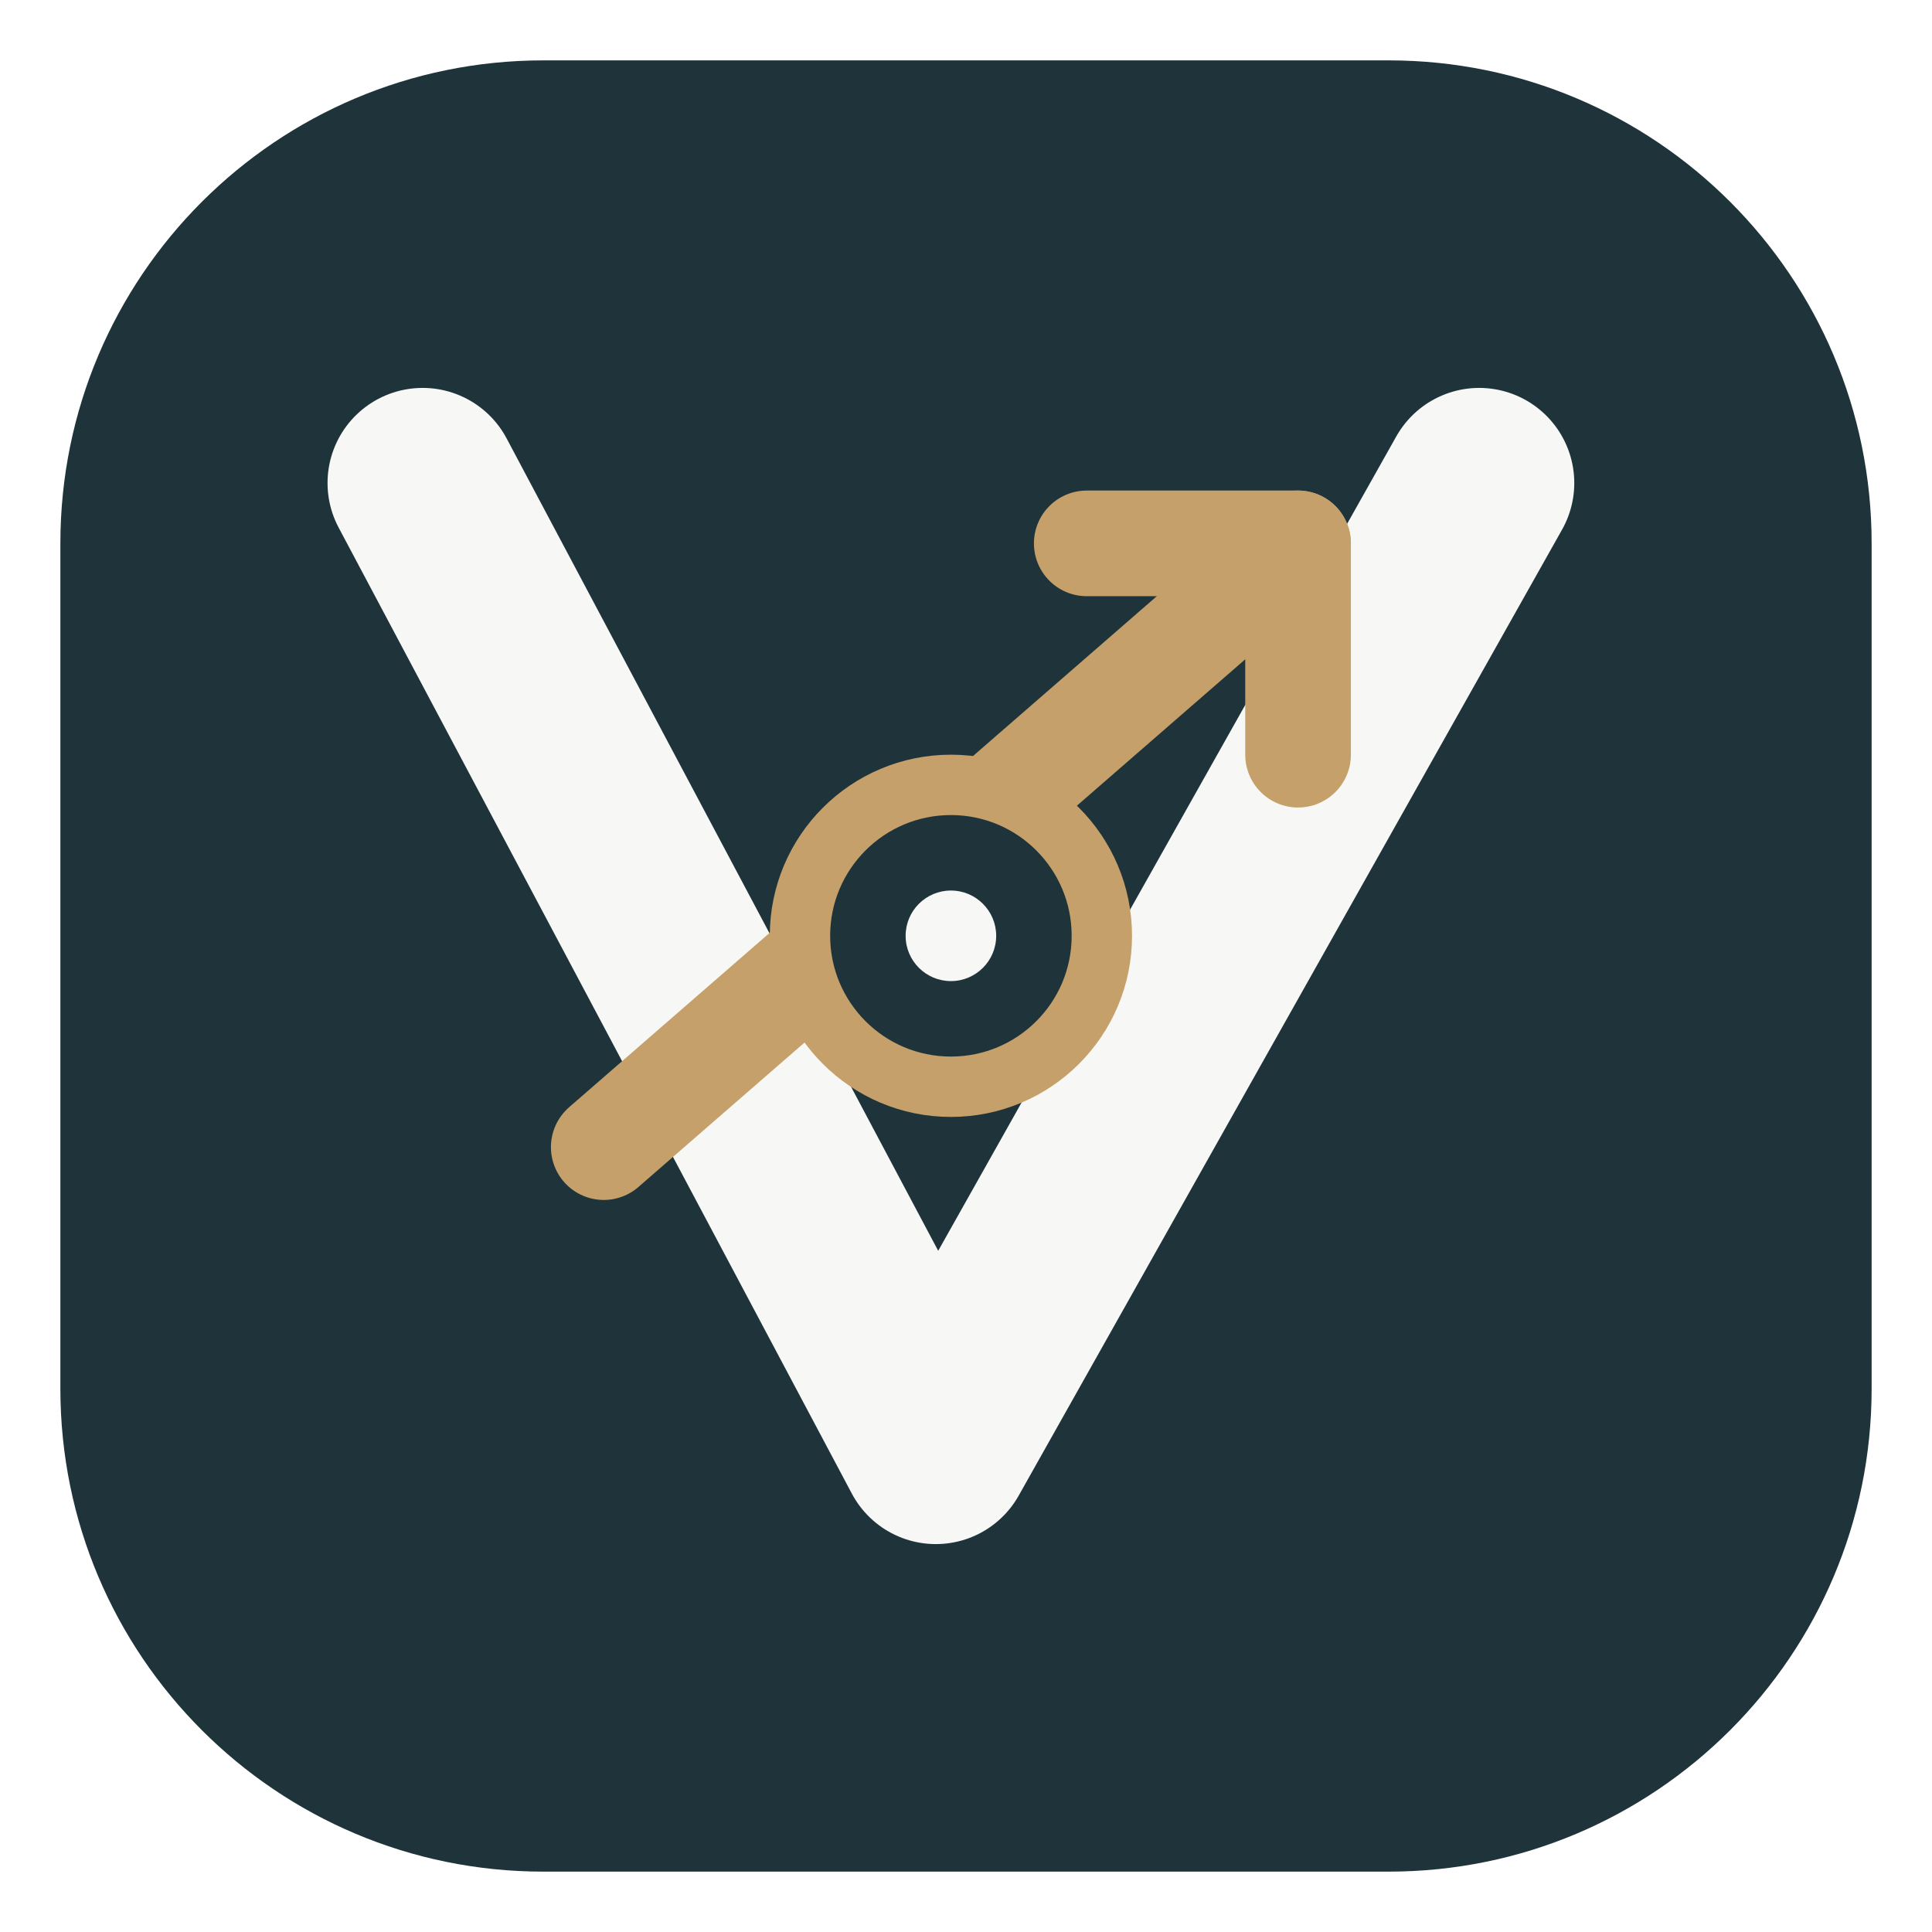
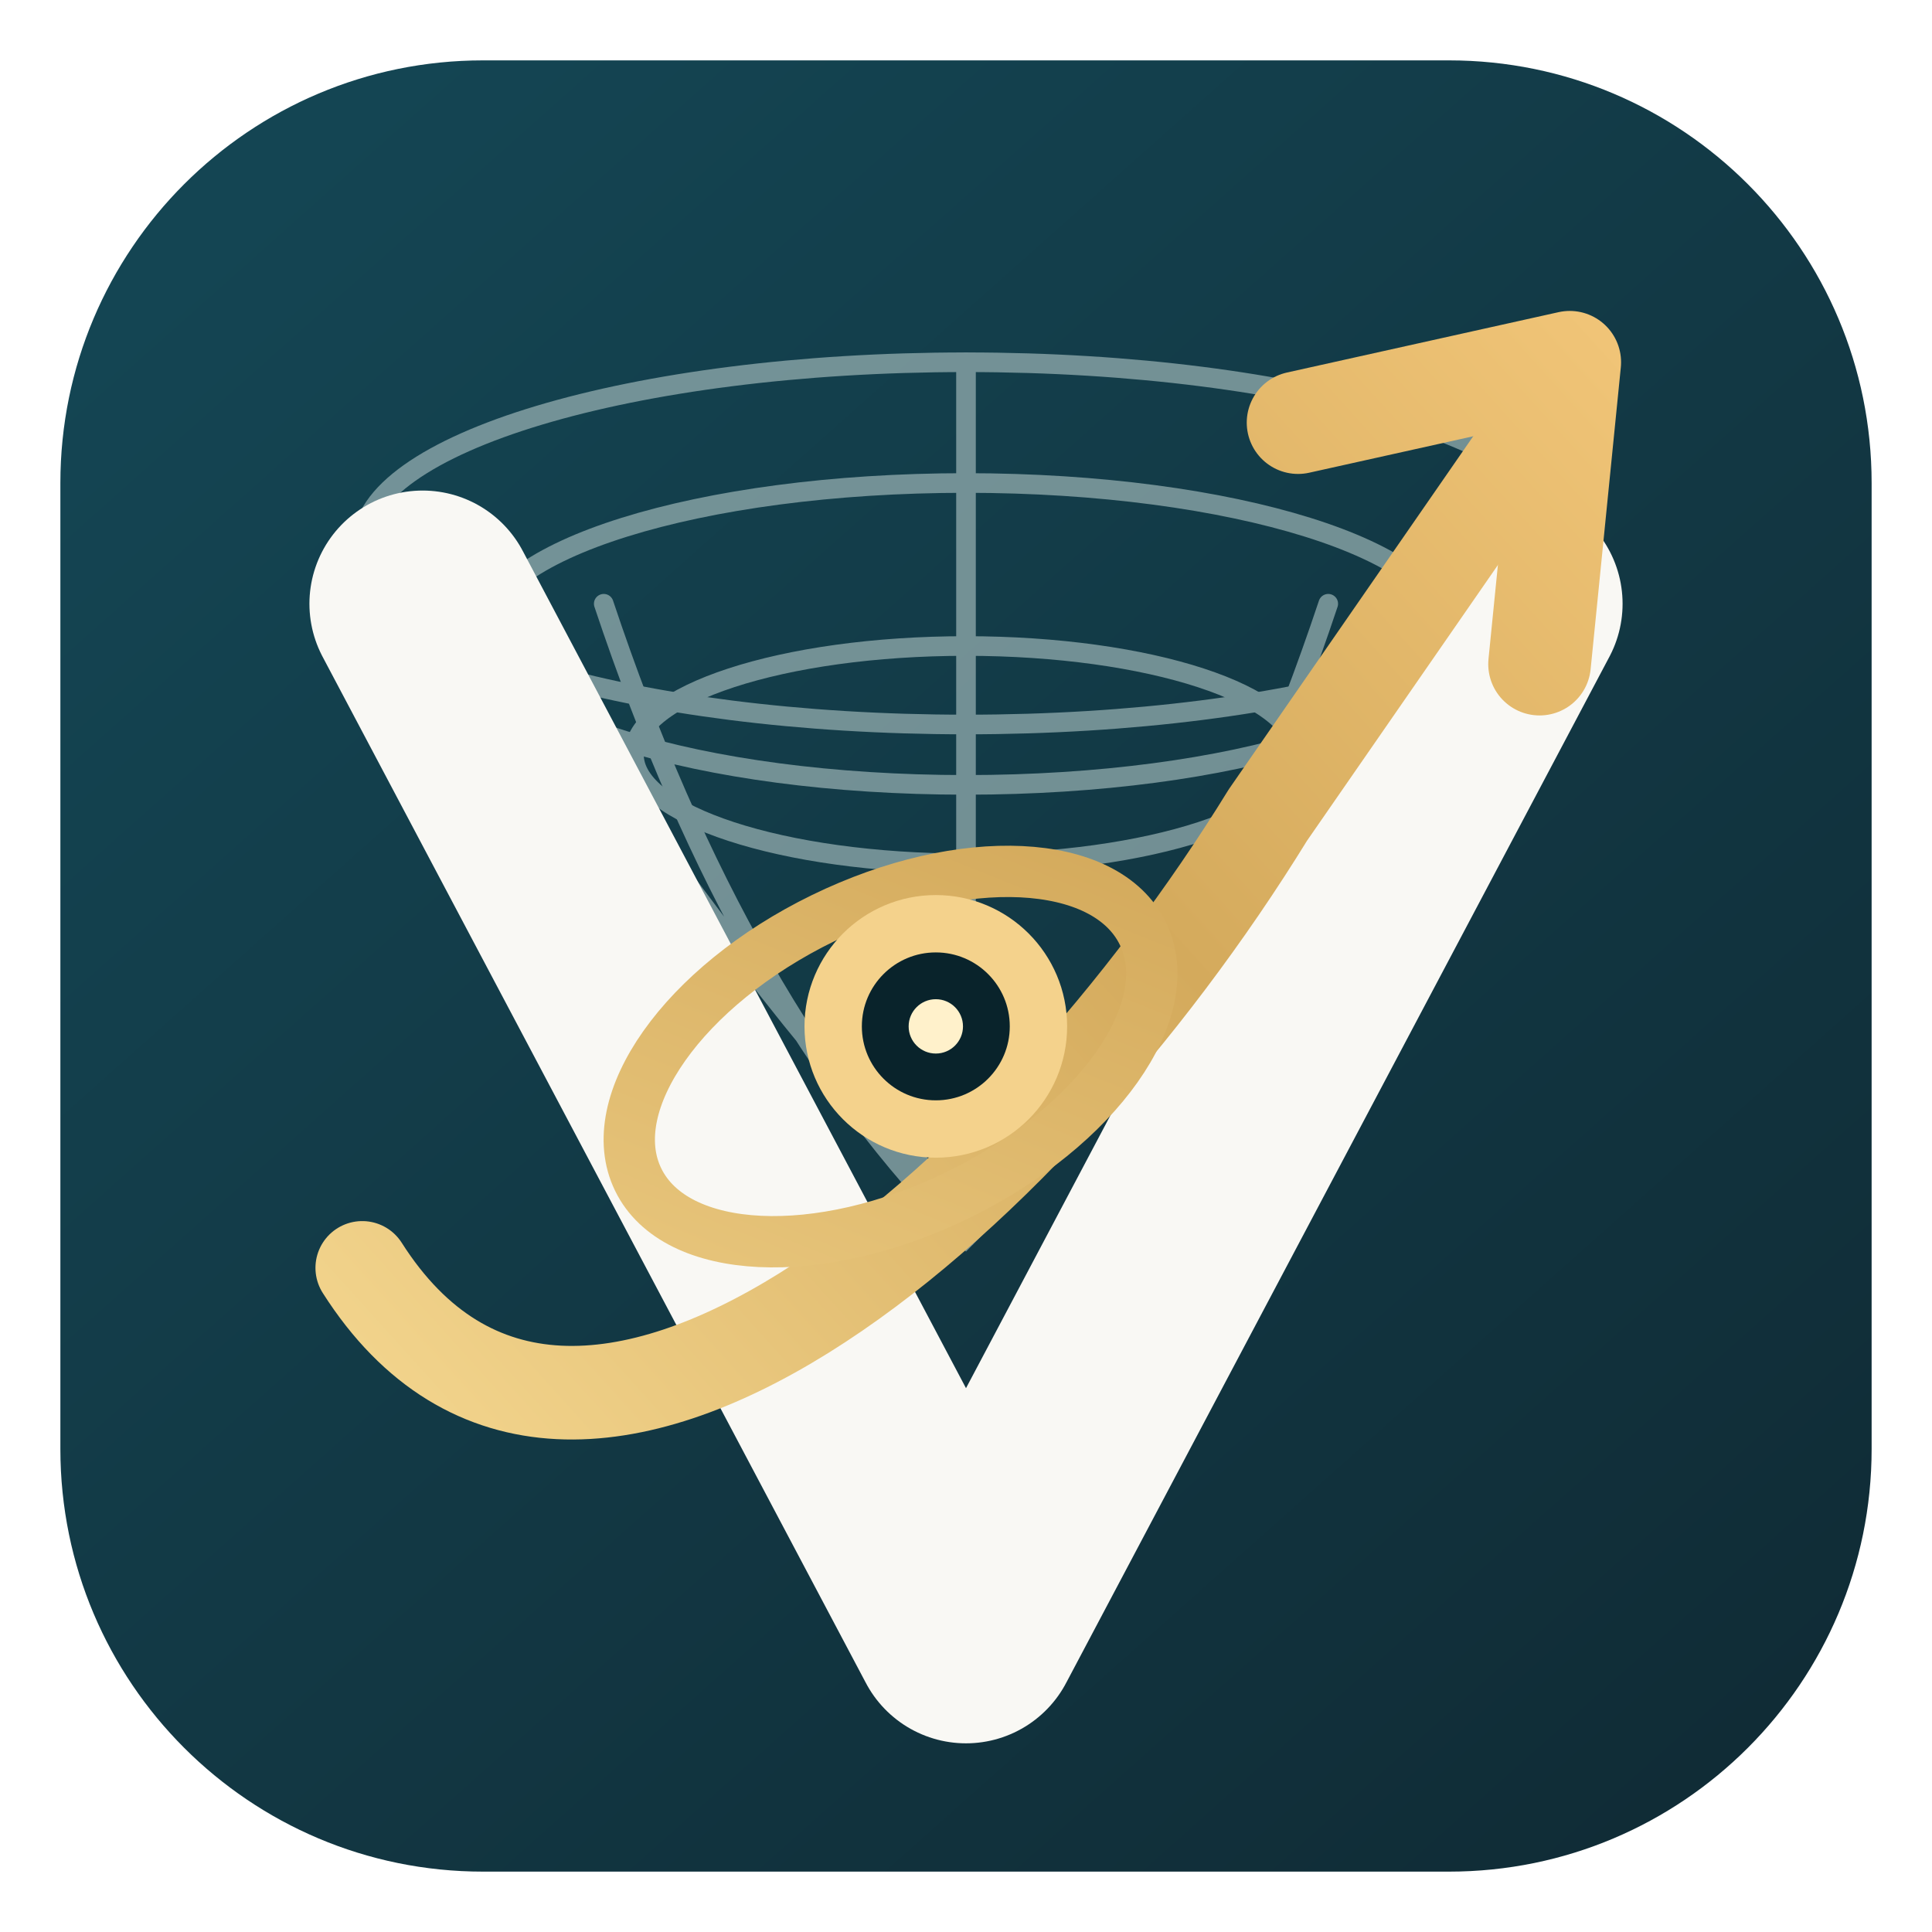
- <svg xmlns="http://www.w3.org/2000/svg" viewBox="0 0 64 64" role="img" aria-label="Vetor Forense">
-   <rect x="2" y="2" width="60" height="60" rx="16" fill="#1E333A" />
-   <path d="M14 16 31 48 49 16" stroke="#F7F8F5" stroke-width="6.3" stroke-linecap="round" stroke-linejoin="round" fill="none" />
-   <path d="M20 38 43 18" stroke="#C5A06A" stroke-width="3.5" stroke-linecap="round" fill="none" />
-   <path d="m36 18 7 0 0 7" stroke="#C5A06A" stroke-width="3.5" stroke-linecap="round" stroke-linejoin="round" fill="none" />
-   <circle cx="31.5" cy="31" r="5" stroke="#C5A06A" stroke-width="2" fill="#1E333A" />
-   <circle cx="31.5" cy="31" r="1.5" fill="#F7F8F5" />
+ <svg xmlns="http://www.w3.org/2000/svg" viewBox="0 0 64 64" fill="none" role="img" aria-label="Símbolo Vetor Forense">
+   <defs>
+     <linearGradient id="vf-tile" x1="8" y1="7" x2="57" y2="62" gradientUnits="userSpaceOnUse">
+       <stop stop-color="#144553" />
+       <stop offset="1" stop-color="#102b35" />
+     </linearGradient>
+     <linearGradient id="vf-gold" x1="12" y1="50" x2="54" y2="12" gradientUnits="userSpaceOnUse">
+       <stop stop-color="#F5D891" />
+       <stop offset=".57" stop-color="#D4AA5C" />
+       <stop offset="1" stop-color="#F0C477" />
+     </linearGradient>
+   </defs>
+   <rect x="2" y="2" width="60" height="60" rx="14" fill="url(#vf-tile)" />
+   <g stroke="#A9C0C1" stroke-linecap="round" stroke-width=".65" opacity=".64">
+     <ellipse cx="32" cy="18" rx="20" ry="6" />
+     <ellipse cx="32" cy="21" rx="16" ry="5" />
+     <ellipse cx="32" cy="25" rx="11" ry="3.6" />
+     <path d="M12 18c5 1 12 15 20 22 7-7 15-21 20-22M20 20c3 9 7 16 12 21 5-5 9-12 12-21M32 12v29" />
+   </g>
+   <path d="M14 20 32 54 50 20" stroke="#F9F8F4" stroke-width="7.5" stroke-linecap="round" stroke-linejoin="round" />
+   <g stroke="url(#vf-gold)" stroke-linecap="round" stroke-linejoin="round">
+     <path d="M12 42C19 53 34 40 42 27l9-13" stroke-width="3.1" />
+     <path d="m43 14 9-2-1 10" stroke-width="3.4" />
+     <ellipse cx="29.5" cy="35" rx="9.3" ry="5.1" transform="rotate(-26 29.5 35)" stroke-width="1.7" />
+   </g>
+   <circle cx="31" cy="34" r="3.4" fill="#09232B" stroke="#F4D28C" stroke-width="1.9" />
+   <circle cx="31" cy="34" r=".9" fill="#FFF1CB" />
</svg>
